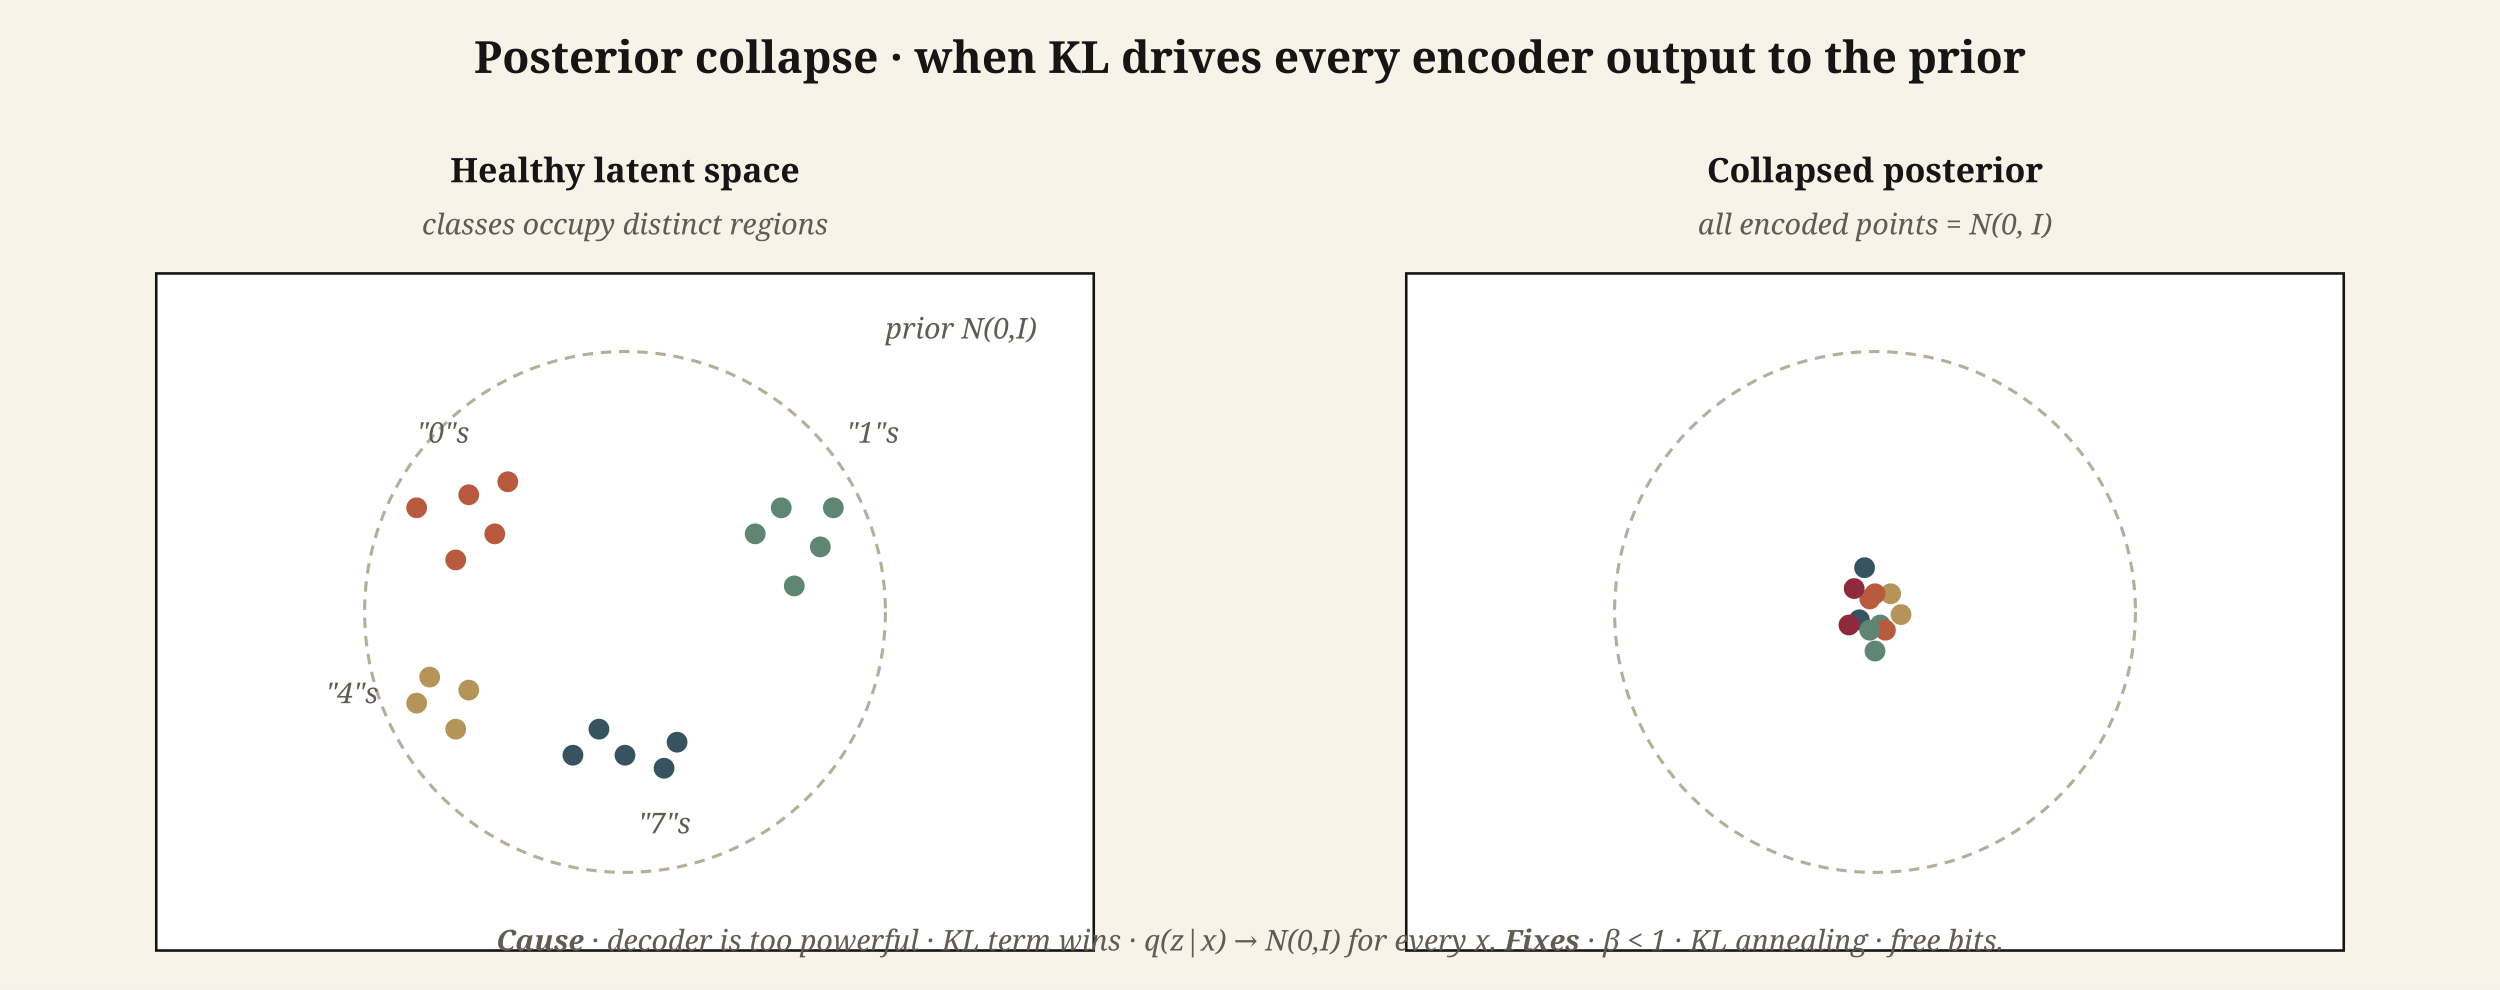
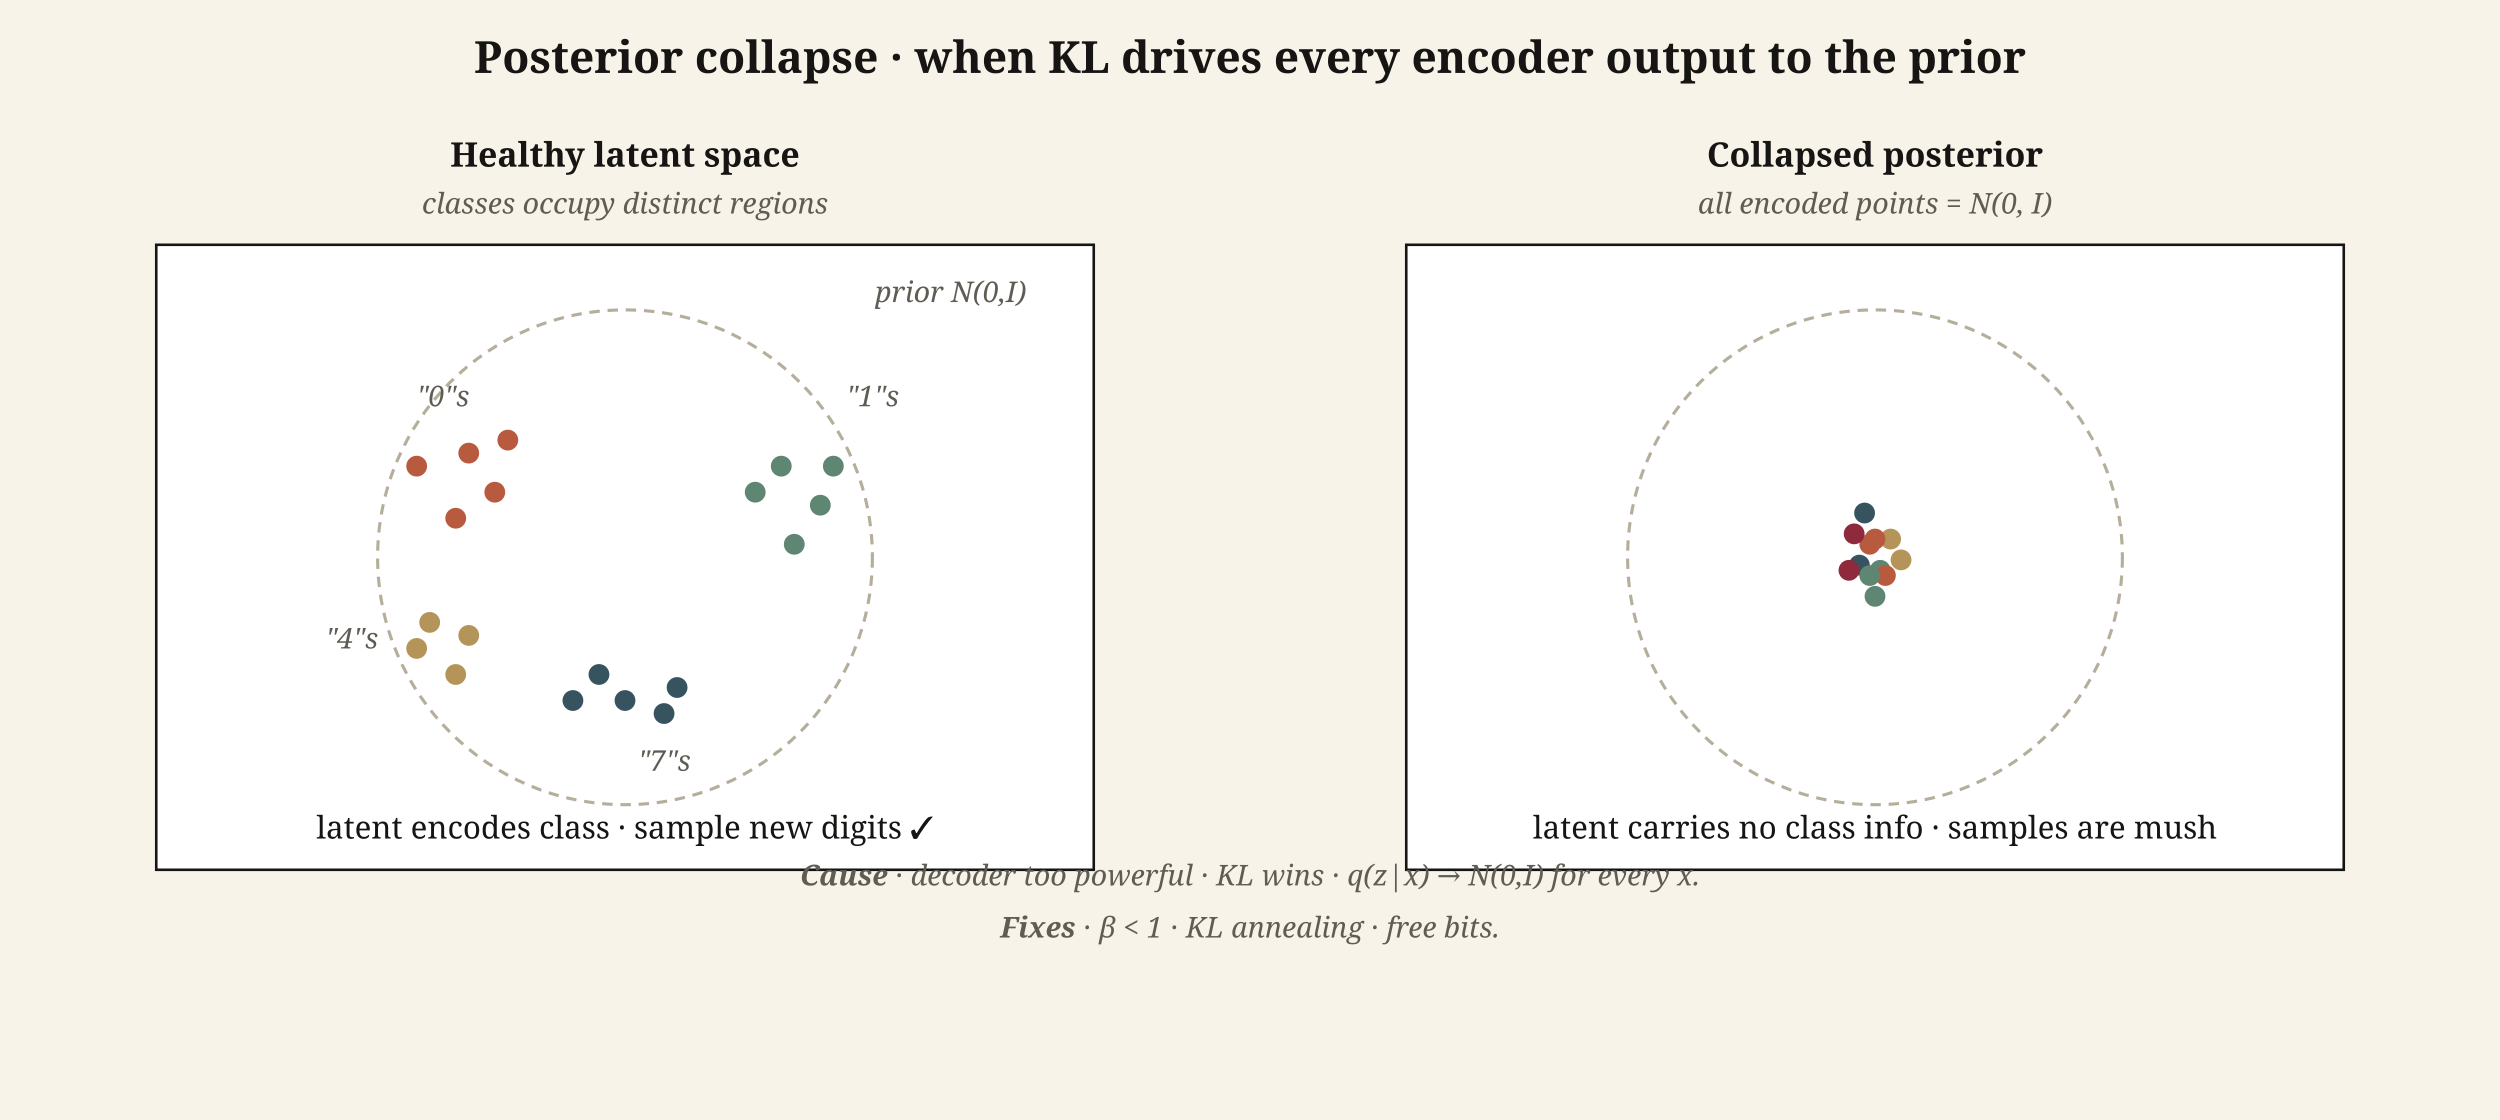
- <svg xmlns="http://www.w3.org/2000/svg" viewBox="0 0 960 380" font-family="EB Garamond, Georgia, serif">
+ <svg xmlns="http://www.w3.org/2000/svg" viewBox="0 0 960 430" font-family="EB Garamond, Georgia, serif">
  <style>
    .bg { fill: #F7F3E9; }
    .title { font-size: 17px; font-weight: 600; fill: #161513; }
    .head { font-size: 13px; font-weight: 600; fill: #161513; }
    .body { font-size: 12px; fill: #161513; }
    .caption { font-size: 11px; fill: #5F5C54; font-style: italic; }
    .axis { stroke: #161513; stroke-width: 1; fill: none; }
    .prior { fill: none; stroke: #B5AE9B; stroke-width: 1.2; stroke-dasharray: 4 3; }
    .c0 { fill: #B85A3E; }
    .c1 { fill: #5F8573; }
    .c2 { fill: #37535F; }
    .c3 { fill: #B5945A; }
    .c4 { fill: #8E2A3B; }
  </style>
-   <rect class="bg" width="960" height="380" />
+   <rect class="bg" width="960" height="430" />
  <text x="480" y="28" class="title" text-anchor="middle">Posterior collapse · when KL drives every encoder output to the prior</text>
-   <g transform="translate(60, 70)">
+   <g transform="translate(60, 64)">
    <text x="180" y="0" class="head" text-anchor="middle">Healthy latent space</text>
-     <text x="180" y="20" class="caption" text-anchor="middle">classes occupy distinct regions</text>
-     <rect fill="white" stroke="#161513" stroke-width="1" x="0" y="35" width="360" height="260" />
-     <ellipse class="prior" cx="180" cy="165" rx="100" ry="100" />
-     <text x="280" y="60" class="caption" fill="#5F5C54">prior N(0,I)</text>
+     <text x="180" y="18" class="caption" text-anchor="middle">classes occupy distinct regions</text>
+     <rect fill="white" stroke="#161513" stroke-width="1" x="0" y="30" width="360" height="240" />
+     <ellipse class="prior" cx="180" cy="150" rx="95" ry="95" />
+     <text x="276" y="52" class="caption" fill="#5F5C54">prior N(0,I)</text>
    <g class="c0">
-       <circle cx="120" cy="120" r="4" />
-       <circle cx="130" cy="135" r="4" />
-       <circle cx="115" cy="145" r="4" />
-       <circle cx="100" cy="125" r="4" />
-       <circle cx="135" cy="115" r="4" />
+       <circle cx="120" cy="110" r="4" />
+       <circle cx="130" cy="125" r="4" />
+       <circle cx="115" cy="135" r="4" />
+       <circle cx="100" cy="115" r="4" />
+       <circle cx="135" cy="105" r="4" />
    </g>
-     <text x="100" y="100" class="caption" fill="#B85A3E">"0"s</text>
+     <text x="100" y="92" class="caption" fill="#B85A3E">"0"s</text>
    <g class="c1">
-       <circle cx="240" cy="125" r="4" />
-       <circle cx="255" cy="140" r="4" />
-       <circle cx="245" cy="155" r="4" />
-       <circle cx="230" cy="135" r="4" />
-       <circle cx="260" cy="125" r="4" />
+       <circle cx="240" cy="115" r="4" />
+       <circle cx="255" cy="130" r="4" />
+       <circle cx="245" cy="145" r="4" />
+       <circle cx="230" cy="125" r="4" />
+       <circle cx="260" cy="115" r="4" />
    </g>
-     <text x="265" y="100" class="caption" fill="#5F8573">"1"s</text>
+     <text x="265" y="92" class="caption" fill="#5F8573">"1"s</text>
    <g class="c2">
-       <circle cx="180" cy="220" r="4" />
-       <circle cx="170" cy="210" r="4" />
-       <circle cx="195" cy="225" r="4" />
-       <circle cx="160" cy="220" r="4" />
-       <circle cx="200" cy="215" r="4" />
+       <circle cx="180" cy="205" r="4" />
+       <circle cx="170" cy="195" r="4" />
+       <circle cx="195" cy="210" r="4" />
+       <circle cx="160" cy="205" r="4" />
+       <circle cx="200" cy="200" r="4" />
    </g>
-     <text x="185" y="250" class="caption" fill="#37535F">"7"s</text>
+     <text x="185" y="232" class="caption" fill="#37535F">"7"s</text>
    <g class="c3">
-       <circle cx="100" cy="200" r="4" />
-       <circle cx="115" cy="210" r="4" />
-       <circle cx="105" cy="190" r="4" />
-       <circle cx="120" cy="195" r="4" />
+       <circle cx="100" cy="185" r="4" />
+       <circle cx="115" cy="195" r="4" />
+       <circle cx="105" cy="175" r="4" />
+       <circle cx="120" cy="180" r="4" />
    </g>
-     <text x="65" y="200" class="caption" fill="#B5945A">"4"s</text>
-     <text x="180" y="320" class="body" text-anchor="middle">latent encodes class · sample new digits ✓</text>
+     <text x="65" y="185" class="caption" fill="#B5945A">"4"s</text>
+     <text x="180" y="258" class="body" text-anchor="middle">latent encodes class · sample new digits ✓</text>
  </g>
-   <g transform="translate(540, 70)">
+   <g transform="translate(540, 64)">
    <text x="180" y="0" class="head" text-anchor="middle">Collapsed posterior</text>
-     <text x="180" y="20" class="caption" text-anchor="middle">all encoded points = N(0, I)</text>
-     <rect fill="white" stroke="#161513" stroke-width="1" x="0" y="35" width="360" height="260" />
-     <ellipse class="prior" cx="180" cy="165" rx="100" ry="100" />
+     <text x="180" y="18" class="caption" text-anchor="middle">all encoded points = N(0, I)</text>
+     <rect fill="white" stroke="#161513" stroke-width="1" x="0" y="30" width="360" height="240" />
+     <ellipse class="prior" cx="180" cy="150" rx="95" ry="95" />
    <g>
-       <circle cx="178" cy="160" r="4" class="c0" />
-       <circle cx="182" cy="170" r="4" class="c1" />
-       <circle cx="174" cy="168" r="4" class="c2" />
-       <circle cx="186" cy="158" r="4" class="c3" />
-       <circle cx="172" cy="156" r="4" class="c4" />
-       <circle cx="184" cy="172" r="4" class="c0" />
-       <circle cx="180" cy="180" r="4" class="c1" />
-       <circle cx="176" cy="148" r="4" class="c2" />
-       <circle cx="190" cy="166" r="4" class="c3" />
-       <circle cx="170" cy="170" r="4" class="c4" />
-       <circle cx="180" cy="158" r="4" class="c0" />
-       <circle cx="178" cy="172" r="4" class="c1" />
+       <circle cx="178" cy="145" r="4" class="c0" />
+       <circle cx="182" cy="155" r="4" class="c1" />
+       <circle cx="174" cy="153" r="4" class="c2" />
+       <circle cx="186" cy="143" r="4" class="c3" />
+       <circle cx="172" cy="141" r="4" class="c4" />
+       <circle cx="184" cy="157" r="4" class="c0" />
+       <circle cx="180" cy="165" r="4" class="c1" />
+       <circle cx="176" cy="133" r="4" class="c2" />
+       <circle cx="190" cy="151" r="4" class="c3" />
+       <circle cx="170" cy="155" r="4" class="c4" />
+       <circle cx="180" cy="143" r="4" class="c0" />
+       <circle cx="178" cy="157" r="4" class="c1" />
    </g>
-     <text x="180" y="320" class="body" text-anchor="middle" fill="#8E2A3B">latent carries no class info</text>
-     <text x="180" y="340" class="caption" text-anchor="middle">decoder ignores z · samples are blurry mush</text>
+     <text x="180" y="258" class="body" text-anchor="middle" fill="#8E2A3B">latent carries no class info · samples are mush</text>
  </g>
-   <text x="480" y="365" class="caption" text-anchor="middle">
-     <tspan font-style="italic" font-weight="600">Cause</tspan> · decoder is too powerful · KL term wins · q(z|x) → N(0,I) for every x. <tspan font-style="italic" font-weight="600">Fixes</tspan> · β &lt; 1 · KL annealing · free bits.</text>
+   <text x="480" y="340" class="caption" text-anchor="middle">
+     <tspan font-style="italic" font-weight="600">Cause</tspan> · decoder too powerful · KL wins · q(z|x) → N(0,I) for every x.</text>
+   <text x="480" y="360" class="caption" text-anchor="middle">
+     <tspan font-style="italic" font-weight="600">Fixes</tspan> · β &lt; 1 · KL annealing · free bits.</text>
</svg>
